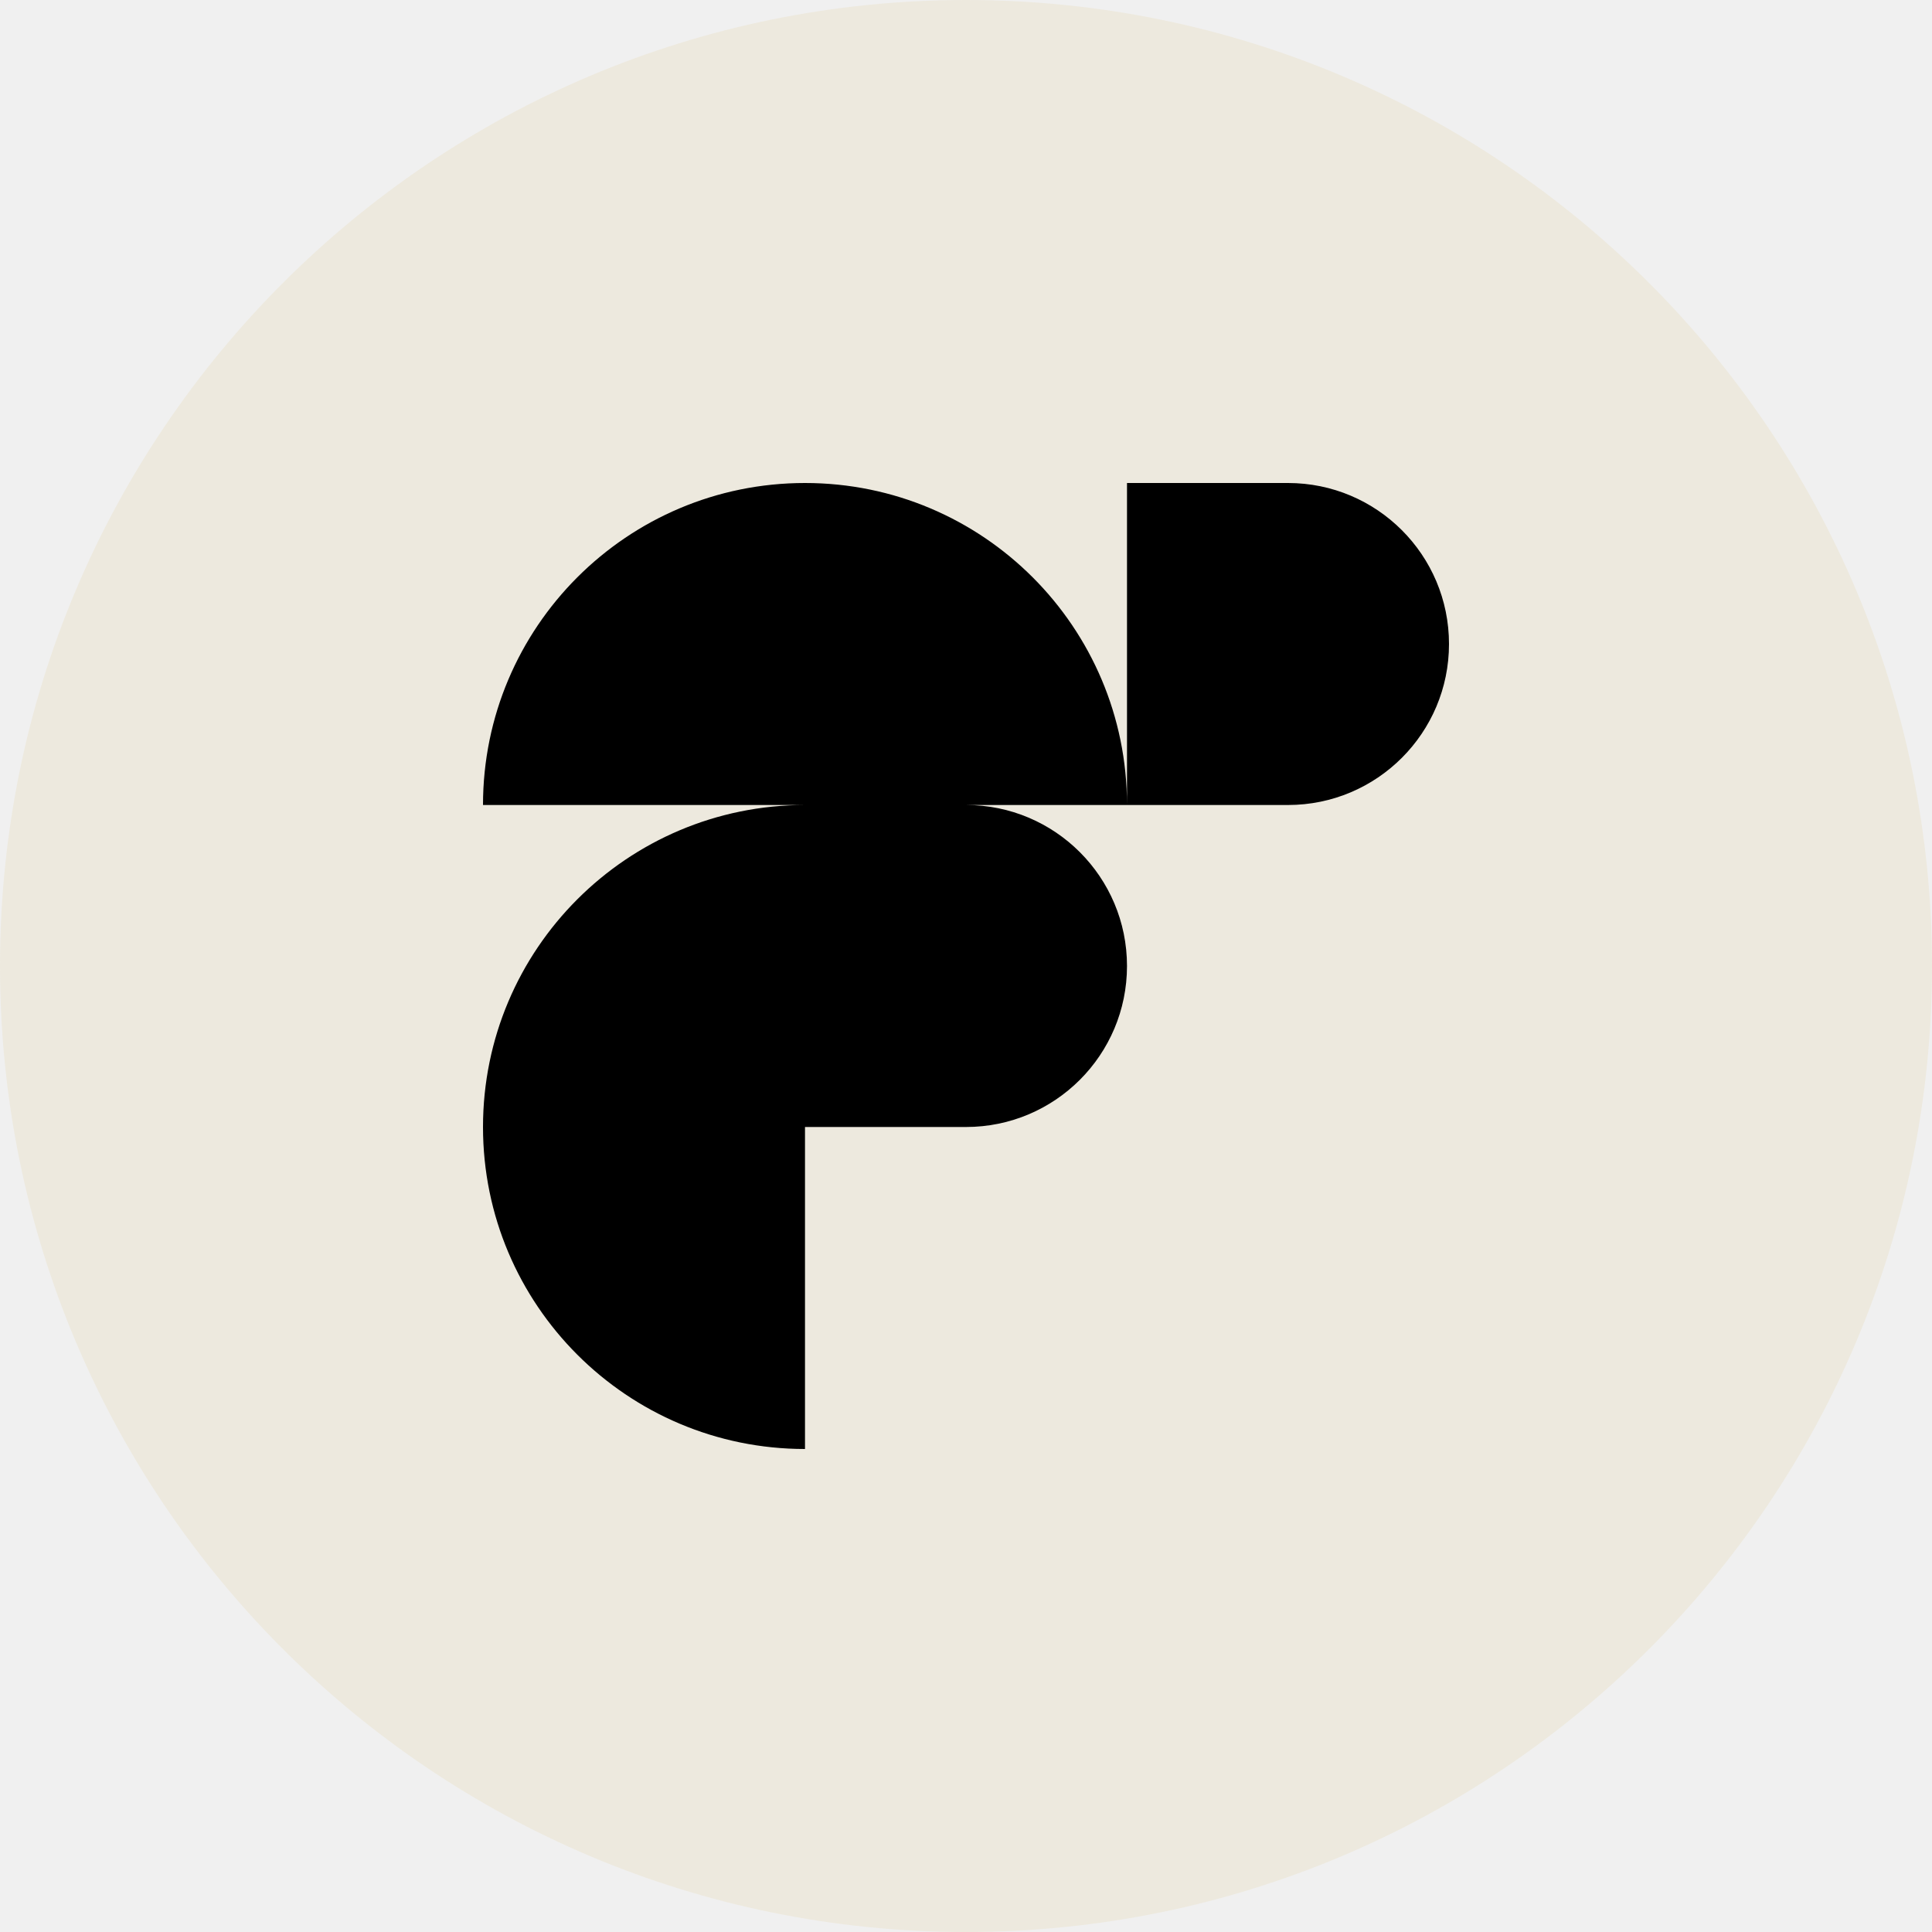
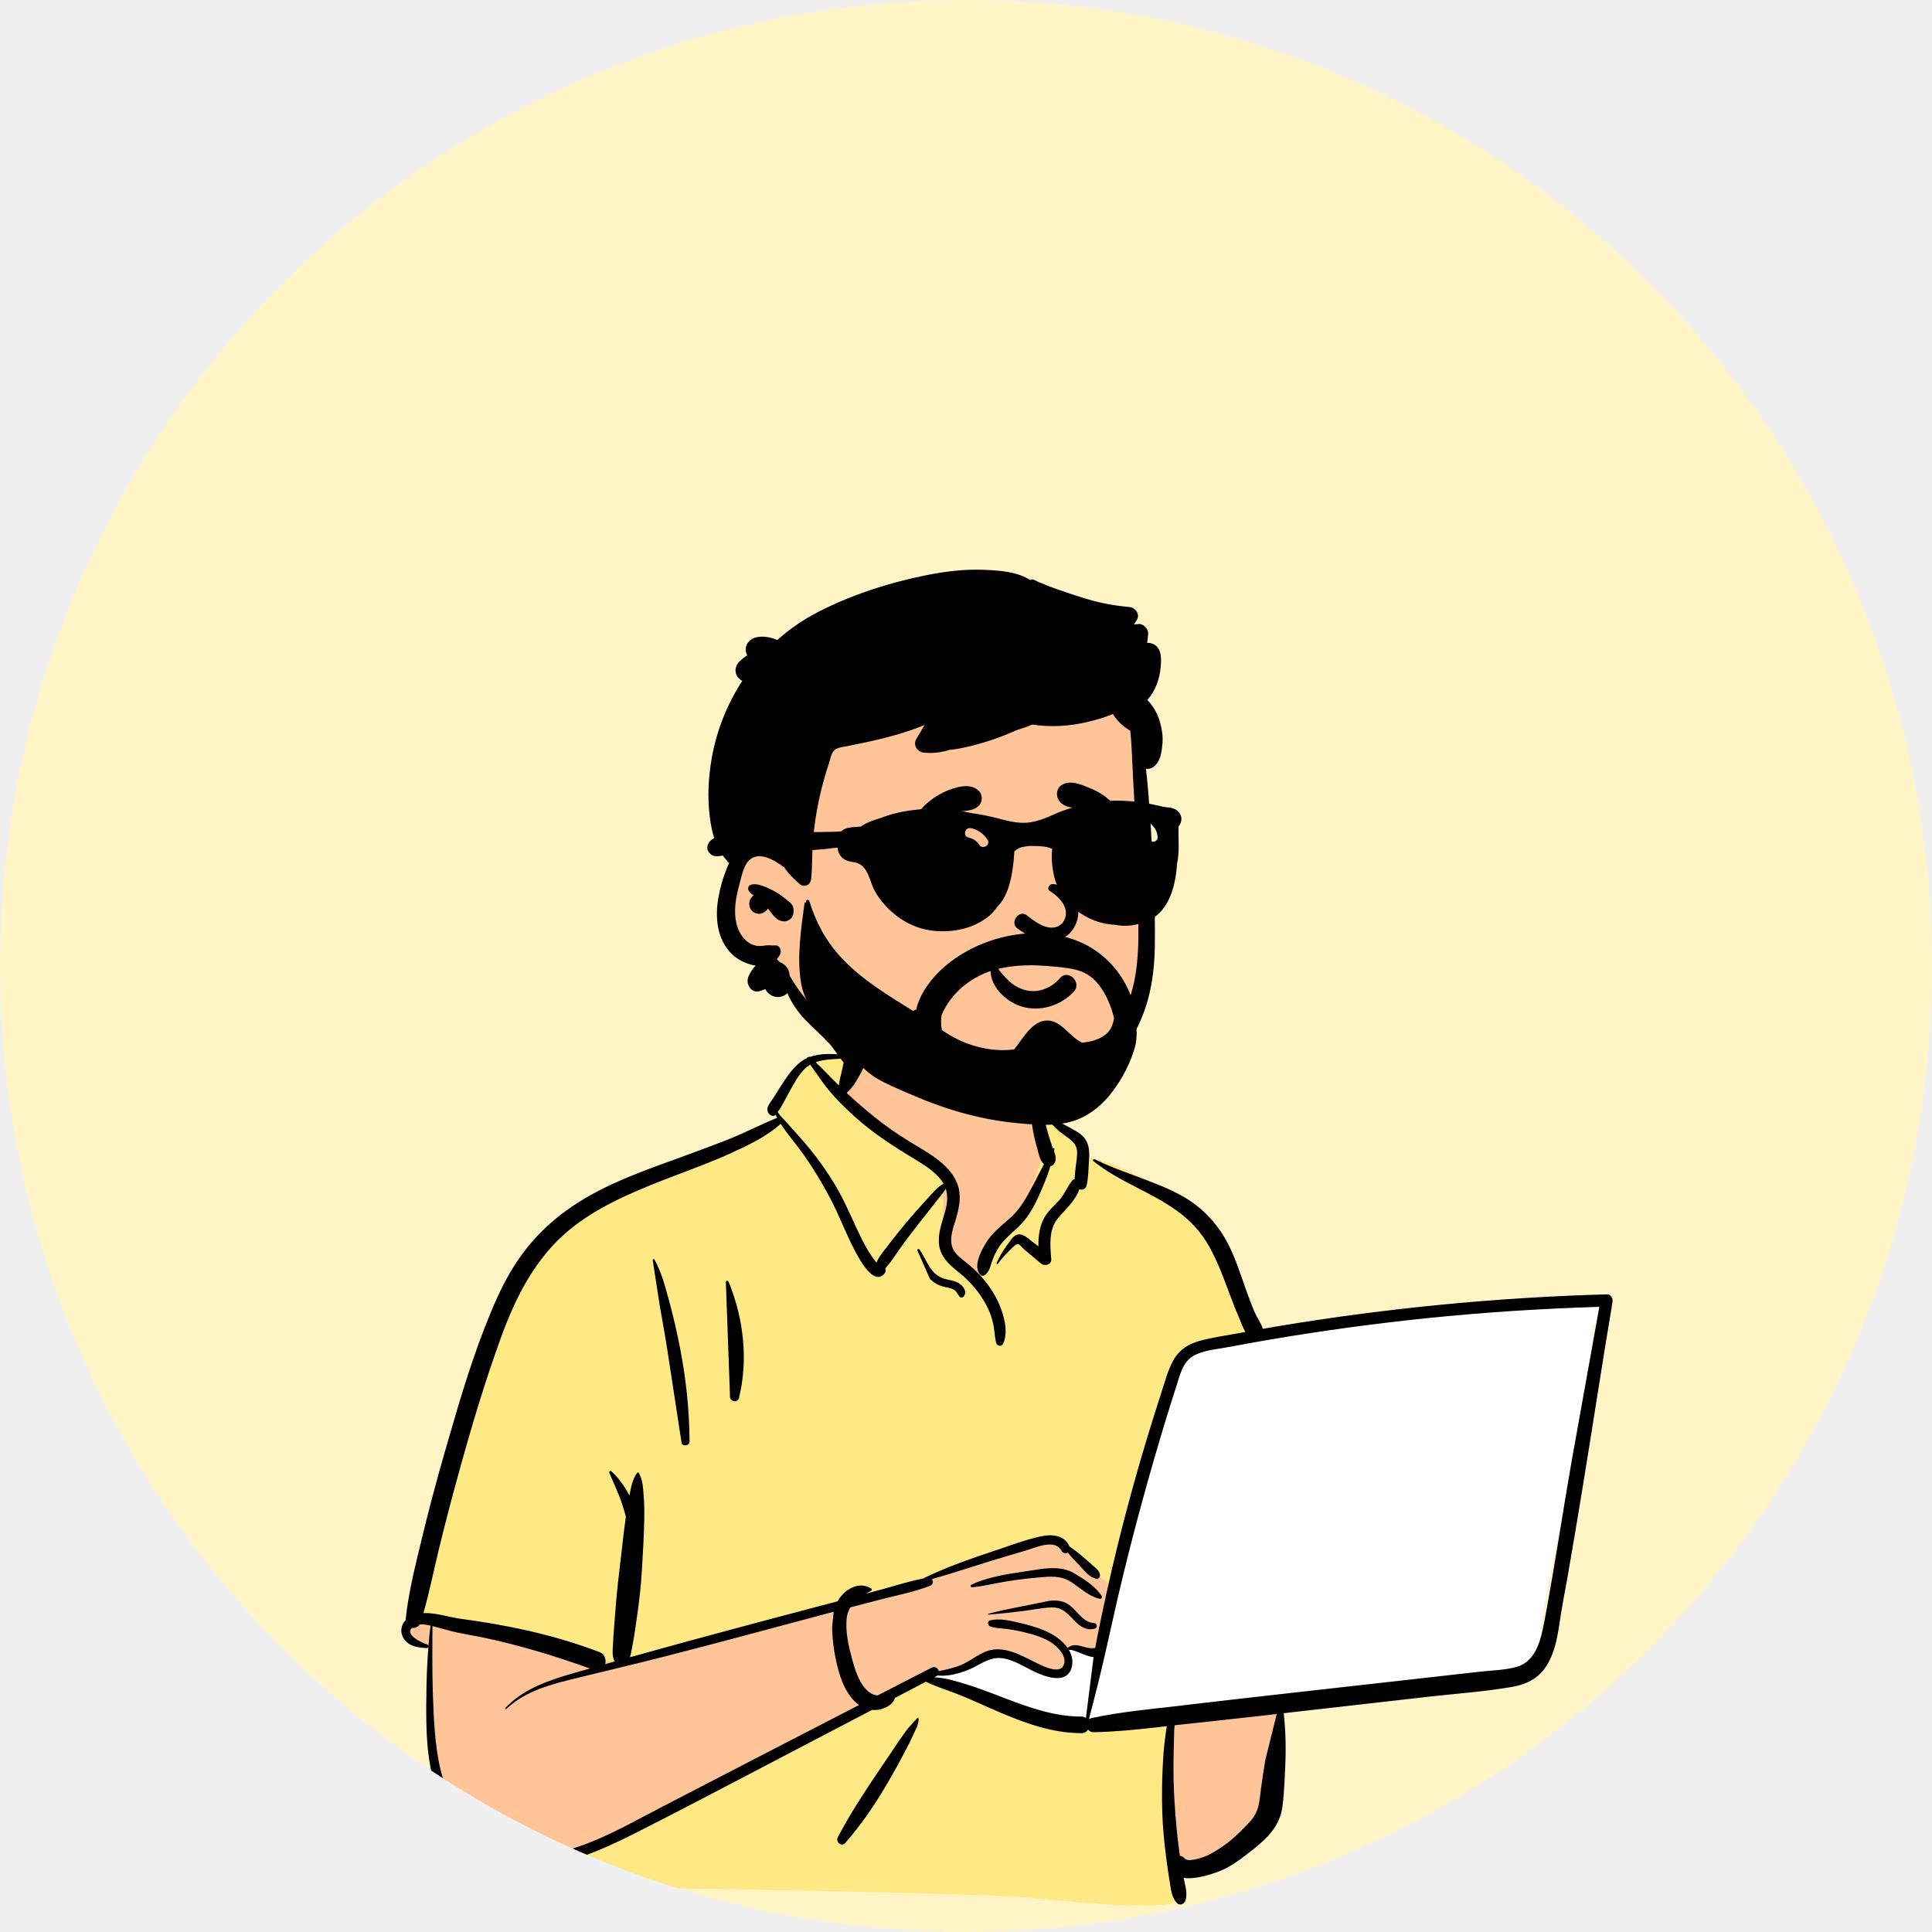
- <svg xmlns="http://www.w3.org/2000/svg" width="240" height="240" viewBox="0 0 240 240" fill="none">
-   <rect width="240" height="240" rx="120" fill="#EDE9DE" />
-   <path d="M180 80C180 68.954 171.046 60 160 60H140V100C140 77.909 122.091 60 100 60C77.909 60 60 77.909 60 100H100C77.909 100 60 117.909 60 140C60 162.091 77.909 180 100 180V140H120C131.046 140 140 131.046 140 120C140 108.954 131.046 100 120 100H140H160C171.046 100 180 91.046 180 80Z" fill="black" />
+ <svg xmlns="http://www.w3.org/2000/svg" width="24" height="24" viewBox="0 0 24 24" fill="none">
+   <g clip-path="url(#clip0_3189_23)">
+     <mask id="mask0_3189_23" style="mask-type:luminance" maskUnits="userSpaceOnUse" x="0" y="0" width="24" height="24">
+       <path d="M24 12C24 5.373 18.627 0 12 0C5.373 0 0 5.373 0 12C0 18.627 5.373 24 12 24C18.627 24 24 18.627 24 12Z" fill="white" />
+     </mask>
+     <g mask="url(#mask0_3189_23)">
+       <path d="M24 12C24 5.373 18.627 0 12 0C5.373 0 0 5.373 0 12C0 18.627 5.373 24 12 24C18.627 24 24 18.627 24 12Z" fill="#FFF4C6" />
+       <path fill-rule="evenodd" clip-rule="evenodd" d="M19.665 16.144C19.45 16.165 19.236 16.186 19.021 16.207C17.994 16.285 16.967 16.449 15.947 16.548C15.922 16.506 15.872 16.513 15.842 16.542C15.74 16.533 15.626 16.455 15.534 16.536C15.531 16.536 15.528 16.535 15.525 16.535C15.361 16.22 15.247 15.884 15.137 15.548C15.067 15.341 14.973 15.141 14.798 15.002C14.5 14.795 13.817 14.375 13.466 14.393C13.461 14.33 13.431 14.265 13.383 14.224C13.489 14.043 13.066 13.926 13.037 13.947C13.056 13.344 12.773 12.821 12.148 12.701C11.588 12.585 10.792 12.565 10.491 13.15C10.458 13.146 10.12 13.145 10.087 13.148C10.036 13.084 9.478 13.694 9.707 13.907C7.659 14.813 6.495 14.705 5.929 17.251C5.852 17.49 5.846 17.752 5.766 17.986C5.478 18.658 5.244 19.374 5.186 20.105C5.046 20.141 5.03 20.388 5.192 20.424C5.254 20.438 5.306 20.456 5.352 20.492C5.316 21.091 5.461 22.46 5.552 22.456C5.739 23.049 6.569 23.216 7.157 23.008C7.056 23.198 7.157 23.318 7.157 23.42C9.273 23.5 11.586 23.454 13.701 23.564C13.972 23.56 14.256 23.63 14.523 23.59C14.686 23.551 14.686 23.295 14.521 23.263L15.242 23.107C15.226 23.1 15.54 22.892 15.777 22.502C15.997 22.066 15.847 21.54 15.947 21.066C16.727 21.002 17.521 20.975 18.293 20.843C18.398 21.158 18.853 20.781 18.998 20.63C18.998 20.629 18.998 20.629 18.998 20.629C19.068 20.61 19.124 20.544 19.126 20.466C19.175 20.396 19.185 20.297 19.138 20.229C19.354 18.983 19.683 17.71 19.802 16.451C19.845 16.442 19.884 16.424 19.918 16.395L19.915 16.393C19.972 16.329 19.983 16.22 19.888 16.166C19.812 16.122 19.748 16.136 19.665 16.144Z" fill="#FFC497" />
+       <path fill-rule="evenodd" clip-rule="evenodd" d="M11.506 20.809L11.671 20.915L13.023 21.35L13.849 21.456L14.525 21.35V22.507L14.661 23.589C14.601 23.699 14.03 23.699 12.948 23.589C12.258 23.519 9.738 23.485 9.164 23.47L9.132 23.469C8.458 23.449 7.792 23.449 7.134 23.469V23.063L9.012 22.132L10.694 21.185L11.506 20.809ZM10.548 13.056L10.672 13.148L10.401 13.594L11.721 14.662V15.516L12.14 15.911L12.379 15.516L12.715 15.068L12.955 14.342L12.873 13.863L13.037 13.848C13.038 13.88 13.038 13.914 13.037 13.947C13.066 13.926 13.489 14.043 13.383 14.224C13.431 14.265 13.461 14.33 13.466 14.393C13.817 14.375 14.5 14.795 14.798 15.002C14.973 15.141 15.067 15.341 15.137 15.548L15.154 15.598L15.171 15.65L15.188 15.702C15.283 15.986 15.386 16.268 15.525 16.535C15.528 16.535 15.531 16.536 15.534 16.536C15.626 16.455 15.74 16.533 15.842 16.542C15.871 16.514 15.919 16.507 15.945 16.545L15.947 16.548L14.68 16.797L13.843 19.731L13.115 19.14L12.724 19.198L11.692 19.57L10.491 19.882L7.751 20.638H7.402L5.371 20.148L5.188 20.087C5.248 19.362 5.48 18.652 5.765 17.986C5.846 17.752 5.852 17.49 5.929 17.251C6.495 14.705 7.659 14.813 9.707 13.907C9.478 13.694 10.036 13.084 10.087 13.148L10.09 13.148L10.097 13.148L10.106 13.147C10.186 13.145 10.461 13.147 10.491 13.15C10.508 13.117 10.527 13.085 10.548 13.056Z" fill="#FFE984" />
+       <path fill-rule="evenodd" clip-rule="evenodd" d="M19.867 16.233L19.829 16.443C19.82 16.446 19.811 16.449 19.802 16.451C19.79 16.576 19.776 16.702 19.761 16.828L19.526 18.132C19.486 18.363 19.448 18.594 19.41 18.826L19.359 19.074L19.328 19.229C19.261 19.563 19.195 19.897 19.138 20.229C19.146 20.241 19.153 20.255 19.158 20.269L19.154 20.287L19.151 20.3L19.147 20.312C19.102 20.486 19.023 20.655 18.837 20.707C18.697 20.745 18.543 20.749 18.398 20.764L18.382 20.766L15.848 21.051C15.542 21.085 15.236 21.121 14.93 21.157L14.665 21.188C14.295 21.231 13.923 21.264 13.559 21.342C13.546 21.345 13.535 21.35 13.526 21.357C13.599 21.079 13.669 20.802 13.733 20.521C13.805 20.206 13.873 19.89 13.949 19.575C14.103 18.941 14.276 18.311 14.466 17.687C14.506 17.556 14.546 17.426 14.588 17.295L14.617 17.204L14.639 17.131C14.674 17.02 14.717 16.907 14.819 16.846C14.938 16.774 15.101 16.762 15.236 16.738L15.328 16.72C15.464 16.695 15.601 16.67 15.739 16.646C16.396 16.533 17.057 16.443 17.721 16.375C18.411 16.304 19.104 16.258 19.798 16.235L19.867 16.233ZM13.578 20.583L13.585 20.584L13.49 21.34C13.475 21.33 13.456 21.323 13.432 21.323C13.122 21.324 12.824 21.225 12.536 21.116L12.492 21.099L12.37 21.052C12.246 21.005 12.121 20.958 11.994 20.92L11.942 20.904L11.916 20.896C11.82 20.868 11.719 20.843 11.618 20.836L11.605 20.836L11.634 20.82C11.638 20.818 11.642 20.816 11.645 20.813C11.7 20.817 11.756 20.816 11.814 20.805C11.923 20.786 12.03 20.747 12.127 20.695L12.171 20.671L12.189 20.661L12.201 20.655L12.212 20.649C12.296 20.608 12.377 20.581 12.482 20.604C12.603 20.629 12.708 20.694 12.816 20.748L12.836 20.758L12.849 20.764L12.862 20.771L12.875 20.777C13.022 20.843 13.255 20.914 13.311 20.715C13.334 20.634 13.316 20.559 13.277 20.494C13.35 20.487 13.48 20.573 13.578 20.583Z" fill="white" />
+       <path fill-rule="evenodd" clip-rule="evenodd" d="M10.53 13.014C10.594 12.854 10.809 12.916 10.785 13.085C10.771 13.185 10.716 13.292 10.666 13.38C10.626 13.452 10.58 13.523 10.517 13.576C10.629 13.68 10.744 13.78 10.862 13.875C10.991 13.979 11.127 14.074 11.268 14.162C11.39 14.239 11.519 14.307 11.635 14.395C11.743 14.476 11.841 14.574 11.891 14.702C11.944 14.839 11.921 14.98 11.882 15.116L11.878 15.131C11.838 15.267 11.768 15.429 11.864 15.557C11.913 15.621 11.985 15.667 12.046 15.719C12.101 15.765 12.152 15.815 12.199 15.869C12.301 15.986 12.385 16.118 12.437 16.265L12.442 16.278C12.487 16.409 12.52 16.568 12.459 16.696C12.442 16.732 12.385 16.72 12.376 16.685C12.354 16.604 12.355 16.519 12.336 16.437C12.317 16.352 12.285 16.271 12.243 16.195C12.161 16.047 12.051 15.92 11.921 15.813L11.882 15.782C11.781 15.699 11.688 15.61 11.667 15.473C11.645 15.325 11.704 15.185 11.742 15.045C11.769 14.948 11.777 14.855 11.749 14.767C11.714 14.824 11.666 14.878 11.628 14.927C11.553 15.023 11.478 15.118 11.402 15.214C11.325 15.312 11.249 15.412 11.177 15.514C11.145 15.56 11.113 15.606 11.081 15.652C11.057 15.687 11.024 15.722 10.998 15.757C11.004 15.776 11.004 15.797 10.992 15.813C10.854 15.999 10.658 15.61 10.607 15.512C10.503 15.312 10.425 15.099 10.32 14.899C10.212 14.692 10.089 14.49 9.951 14.3C9.868 14.186 9.774 14.078 9.698 13.96C9.519 14.123 9.283 14.232 9.066 14.331C8.828 14.439 8.581 14.528 8.337 14.622L8.264 14.65C7.844 14.814 7.413 14.995 7.063 15.286C6.652 15.629 6.409 16.107 6.228 16.602C6.02 17.171 5.847 17.756 5.687 18.34C5.604 18.64 5.526 18.94 5.453 19.241C5.388 19.507 5.335 19.775 5.26 20.038C5.412 20.032 5.585 20.091 5.714 20.108C6.305 20.186 6.887 20.309 7.445 20.522C7.513 20.548 7.533 20.617 7.518 20.673C7.558 20.662 7.598 20.65 7.637 20.639C7.594 20.573 7.615 20.453 7.618 20.379L7.618 20.374C7.622 20.276 7.633 20.177 7.639 20.079C7.653 19.892 7.67 19.706 7.693 19.52L7.698 19.473C7.724 19.27 7.743 19.066 7.772 18.864L7.775 18.841C7.761 18.789 7.746 18.738 7.729 18.687C7.685 18.552 7.623 18.424 7.568 18.293C7.562 18.277 7.584 18.268 7.594 18.277C7.687 18.36 7.76 18.466 7.819 18.576C7.82 18.571 7.821 18.566 7.822 18.561L7.829 18.527C7.845 18.447 7.865 18.362 7.915 18.296C7.92 18.289 7.931 18.288 7.935 18.296C7.983 18.377 7.988 18.478 7.995 18.569C8.004 18.673 8.005 18.777 8.003 18.881C8 19.083 7.986 19.286 7.975 19.488C7.964 19.686 7.942 19.882 7.914 20.079L7.908 20.115C7.894 20.209 7.883 20.304 7.865 20.396L7.86 20.422C7.85 20.468 7.844 20.533 7.825 20.587C8.323 20.448 8.821 20.312 9.321 20.179C9.682 20.082 10.043 19.988 10.405 19.892C10.424 19.858 10.447 19.826 10.477 19.797C10.575 19.702 10.704 19.66 10.823 19.733C10.832 19.739 10.833 19.754 10.823 19.76C10.8 19.772 10.777 19.785 10.755 19.798L10.972 19.739C11.134 19.695 11.298 19.641 11.464 19.61C11.77 19.459 12.098 19.35 12.42 19.242L12.458 19.229C12.623 19.173 12.794 19.11 12.964 19.079C13.089 19.056 13.235 19.084 13.285 19.211C13.349 19.253 13.409 19.302 13.466 19.351C13.508 19.386 13.548 19.423 13.588 19.459L13.596 19.465C13.629 19.494 13.655 19.514 13.664 19.559C13.668 19.583 13.653 19.615 13.624 19.612C13.534 19.602 13.461 19.499 13.401 19.437C13.354 19.389 13.307 19.34 13.264 19.287C13.239 19.301 13.205 19.298 13.189 19.268C13.107 19.112 12.881 19.22 12.757 19.257L12.578 19.31C12.489 19.337 12.399 19.363 12.31 19.39C12.066 19.465 11.822 19.548 11.575 19.616C11.597 19.641 11.594 19.684 11.552 19.7C11.358 19.776 11.146 19.816 10.945 19.868C10.818 19.901 10.691 19.934 10.564 19.967C10.543 20.002 10.527 20.042 10.52 20.088C10.496 20.259 10.543 20.456 10.588 20.621L10.595 20.645C10.633 20.778 10.688 20.94 10.802 21.024C10.83 21.045 10.865 21.059 10.901 21.062C11.125 20.947 11.349 20.831 11.573 20.716C11.615 20.695 11.653 20.724 11.662 20.758C11.741 20.745 11.82 20.725 11.892 20.701C12.013 20.66 12.107 20.581 12.22 20.527C12.439 20.423 12.662 20.551 12.858 20.649L12.903 20.671C12.991 20.714 13.174 20.796 13.216 20.679C13.257 20.566 13.128 20.446 13.045 20.395C12.945 20.334 12.83 20.302 12.718 20.275C12.654 20.259 12.589 20.247 12.524 20.238C12.45 20.227 12.373 20.229 12.302 20.205C12.267 20.193 12.261 20.137 12.302 20.128C12.412 20.102 12.543 20.13 12.657 20.158L12.717 20.172C12.832 20.201 12.948 20.236 13.053 20.293C13.13 20.334 13.21 20.396 13.263 20.472C13.309 20.43 13.366 20.431 13.425 20.447L13.457 20.456C13.51 20.471 13.553 20.481 13.605 20.471C13.612 20.433 13.619 20.395 13.626 20.358C13.7 19.988 13.781 19.619 13.87 19.253C14.024 18.621 14.202 17.996 14.402 17.377L14.422 17.315C14.469 17.174 14.506 17.02 14.58 16.89C14.651 16.767 14.764 16.696 14.898 16.658C15.051 16.616 15.211 16.593 15.366 16.565C15.401 16.558 15.435 16.552 15.47 16.546C15.441 16.493 15.419 16.433 15.399 16.387L15.396 16.379C15.354 16.282 15.315 16.184 15.279 16.085L15.251 16.011C15.185 15.832 15.116 15.656 15.023 15.488C14.925 15.312 14.795 15.168 14.632 15.049C14.301 14.806 13.902 14.682 13.581 14.422C13.568 14.412 13.585 14.393 13.598 14.4C13.815 14.509 14.049 14.583 14.274 14.672L14.319 14.689C14.497 14.76 14.678 14.837 14.832 14.951C15.005 15.079 15.14 15.238 15.242 15.426C15.342 15.612 15.406 15.819 15.477 16.018L15.496 16.071C15.525 16.15 15.554 16.229 15.588 16.306C15.615 16.367 15.665 16.437 15.688 16.507C15.75 16.497 15.812 16.486 15.874 16.475C17.225 16.25 18.59 16.117 19.958 16.079C20.012 16.077 20.039 16.128 20.031 16.175C19.9 16.951 19.783 17.731 19.655 18.508C19.599 18.847 19.543 19.186 19.484 19.524C19.455 19.696 19.42 19.867 19.392 20.039C19.37 20.178 19.354 20.318 19.315 20.453C19.28 20.575 19.227 20.692 19.139 20.785C19.044 20.885 18.912 20.933 18.779 20.956C18.442 21.014 18.097 21.038 17.757 21.076L15.947 21.282C15.974 21.523 15.976 21.759 15.963 22.002L15.957 22.135C15.951 22.242 15.944 22.349 15.929 22.455C15.91 22.587 15.849 22.699 15.76 22.798C15.678 22.889 15.578 22.967 15.481 23.041C15.38 23.119 15.277 23.193 15.158 23.241L15.143 23.247C15.039 23.287 14.844 23.35 14.703 23.327C14.721 23.42 14.757 23.52 14.725 23.612C14.71 23.654 14.655 23.676 14.62 23.64C14.553 23.567 14.547 23.473 14.531 23.379C14.515 23.281 14.5 23.183 14.488 23.084C14.463 22.894 14.444 22.703 14.438 22.511C14.432 22.314 14.434 22.117 14.445 21.92C14.45 21.819 14.457 21.718 14.47 21.618C14.475 21.575 14.481 21.532 14.487 21.49C14.489 21.474 14.492 21.459 14.495 21.443L14.332 21.462C14.083 21.489 13.834 21.514 13.583 21.518C13.554 21.519 13.531 21.505 13.516 21.485C13.5 21.512 13.472 21.53 13.432 21.53C13.082 21.529 12.756 21.414 12.438 21.279C12.277 21.211 12.119 21.137 11.958 21.07C11.808 21.007 11.648 20.962 11.501 20.891L11.116 21.093C11.113 21.103 11.11 21.112 11.106 21.12C11.081 21.171 11.031 21.199 10.981 21.22C10.932 21.24 10.882 21.246 10.834 21.241C10.542 21.394 10.25 21.547 9.957 21.699L9.665 21.852C9.083 22.155 8.503 22.463 7.917 22.759L7.874 22.781C7.672 22.882 7.454 22.985 7.23 23.062C7.226 23.119 7.228 23.174 7.233 23.234L7.234 23.247C7.241 23.319 7.255 23.408 7.198 23.458C7.168 23.485 7.115 23.485 7.095 23.445C7.059 23.373 7.091 23.26 7.103 23.181C7.107 23.154 7.112 23.125 7.12 23.097C6.862 23.174 6.597 23.211 6.335 23.168C6.08 23.126 5.882 22.965 5.723 22.769C5.555 22.561 5.435 22.32 5.371 22.06C5.298 21.765 5.294 21.461 5.295 21.159C5.297 20.837 5.309 20.514 5.348 20.194C5.305 20.184 5.258 20.176 5.214 20.179C5.193 20.213 5.151 20.227 5.114 20.223C5.032 20.313 5.239 20.405 5.306 20.428C5.329 20.436 5.326 20.474 5.3 20.473L5.283 20.472C5.181 20.466 5.075 20.449 5.015 20.354C4.966 20.277 4.981 20.187 5.038 20.125C5.076 19.766 5.167 19.416 5.252 19.065C5.335 18.721 5.427 18.38 5.525 18.039L5.569 17.887C5.722 17.354 5.883 16.817 6.096 16.305C6.202 16.049 6.324 15.798 6.49 15.575C6.644 15.367 6.826 15.189 7.036 15.037C7.426 14.754 7.885 14.583 8.335 14.42L8.355 14.413C8.588 14.328 8.821 14.243 9.052 14.152C9.256 14.071 9.451 13.968 9.654 13.886C9.648 13.874 9.641 13.862 9.635 13.85L9.631 13.853C9.631 13.853 9.63 13.854 9.629 13.854C9.609 13.868 9.579 13.861 9.562 13.846C9.515 13.801 9.531 13.751 9.562 13.705L9.566 13.699C9.605 13.644 9.64 13.587 9.676 13.53L9.698 13.495C9.758 13.401 9.821 13.306 9.901 13.229C9.939 13.193 9.979 13.166 10.022 13.146C10.018 13.138 10.051 13.122 10.06 13.13C10.196 13.08 10.353 13.091 10.502 13.104M15.86 21.292L15.67 21.314C15.461 21.337 15.253 21.36 15.044 21.383L14.591 21.432C14.59 21.458 14.586 21.484 14.586 21.503C14.583 21.604 14.581 21.704 14.579 21.805C14.574 22.007 14.579 22.209 14.592 22.41C14.605 22.605 14.622 22.8 14.649 22.994L14.654 23.033L14.657 23.053C14.678 23.055 14.7 23.066 14.717 23.087C14.755 23.132 14.894 23.088 14.949 23.069C15.038 23.037 15.122 22.983 15.199 22.929C15.275 22.877 15.343 22.816 15.409 22.751L15.462 22.698C15.515 22.645 15.569 22.589 15.601 22.522C15.646 22.432 15.651 22.321 15.664 22.223C15.68 22.102 15.699 21.981 15.719 21.86M10.356 20.022L10.336 20.027C9.622 20.217 8.908 20.412 8.192 20.594C7.837 20.684 7.481 20.767 7.126 20.855L7.068 20.869C6.788 20.94 6.505 21.025 6.29 21.229C6.282 21.236 6.271 21.225 6.278 21.217C6.509 20.971 6.838 20.866 7.154 20.776C7.212 20.759 7.271 20.743 7.329 20.727C6.9 20.573 6.464 20.44 6.017 20.345C5.903 20.321 5.786 20.303 5.672 20.278C5.592 20.261 5.513 20.236 5.434 20.216L5.372 20.2L5.371 20.397C5.37 20.676 5.37 20.955 5.385 21.234L5.387 21.285C5.404 21.596 5.43 21.913 5.54 22.205C5.63 22.443 5.772 22.667 5.959 22.84C6.053 22.928 6.155 22.996 6.28 23.03C6.397 23.061 6.519 23.065 6.638 23.056C7.213 23.016 7.724 22.704 8.223 22.446C9.039 22.023 9.855 21.601 10.672 21.18C10.65 21.165 10.629 21.148 10.61 21.128C10.501 21.015 10.443 20.86 10.405 20.71C10.364 20.55 10.34 20.379 10.337 20.215M11.395 21.343C11.402 21.339 11.411 21.344 11.411 21.352C11.414 21.415 11.379 21.476 11.353 21.532L11.351 21.538C11.319 21.608 11.285 21.677 11.249 21.744C11.179 21.88 11.105 22.013 11.028 22.145C10.874 22.41 10.702 22.664 10.499 22.895C10.453 22.947 10.378 22.88 10.407 22.824C10.549 22.553 10.714 22.298 10.885 22.044C10.97 21.918 11.055 21.791 11.141 21.665C11.177 21.612 11.213 21.559 11.251 21.508L11.273 21.477M19.868 16.234C19.151 16.255 18.435 16.302 17.721 16.375C17.058 16.444 16.397 16.534 15.739 16.647C15.602 16.671 15.465 16.695 15.328 16.721L15.246 16.736C15.109 16.762 14.941 16.773 14.819 16.846C14.691 16.924 14.656 17.085 14.613 17.218C14.563 17.374 14.514 17.531 14.466 17.688C14.277 18.312 14.104 18.942 13.95 19.576C13.873 19.89 13.805 20.206 13.733 20.522C13.67 20.803 13.599 21.08 13.526 21.358C13.535 21.351 13.546 21.346 13.559 21.343C13.924 21.265 14.296 21.231 14.665 21.189L14.701 21.184C15.084 21.139 15.466 21.095 15.849 21.052L18.383 20.767C18.532 20.75 18.692 20.748 18.838 20.708C19.085 20.639 19.143 20.363 19.184 20.143L19.186 20.136C19.311 19.471 19.41 18.8 19.527 18.133M13.585 20.585C13.487 20.578 13.352 20.488 13.277 20.494C13.316 20.56 13.334 20.635 13.312 20.715C13.249 20.938 12.965 20.823 12.828 20.755C12.715 20.699 12.607 20.631 12.483 20.604C12.342 20.575 12.247 20.631 12.128 20.695C12.03 20.748 11.924 20.786 11.814 20.806C11.756 20.817 11.701 20.818 11.646 20.814C11.642 20.816 11.639 20.819 11.634 20.821L11.605 20.836C11.737 20.842 11.871 20.883 11.994 20.92C12.121 20.959 12.246 21.006 12.371 21.053L12.493 21.1C12.794 21.215 13.106 21.325 13.432 21.324C13.456 21.324 13.475 21.331 13.49 21.341M13.035 19.886C13.132 19.874 13.222 19.887 13.299 19.95C13.393 20.027 13.456 20.153 13.59 20.162C13.63 20.164 13.639 20.219 13.6 20.231C13.499 20.26 13.418 20.206 13.35 20.136L13.304 20.088C13.237 20.018 13.174 19.964 13.06 19.968C12.937 19.973 12.815 20.001 12.693 20.015C12.555 20.032 12.417 20.046 12.278 20.058C12.272 20.058 12.271 20.048 12.277 20.047L12.432 20.008M12.941 19.489L12.957 19.487C13.098 19.474 13.227 19.473 13.353 19.549L13.377 19.564C13.491 19.633 13.614 19.714 13.686 19.826C13.697 19.844 13.678 19.866 13.659 19.861C13.522 19.828 13.422 19.728 13.307 19.653C13.178 19.569 13.045 19.583 12.898 19.596C12.756 19.609 12.614 19.626 12.473 19.65C12.34 19.672 12.208 19.707 12.074 19.718L12.074 19.718C12.059 19.718 12.05 19.695 12.066 19.687C12.201 19.619 12.358 19.587 12.506 19.556M8.108 15.651C8.108 15.64 8.124 15.636 8.129 15.645C8.221 15.807 8.269 16.005 8.318 16.183C8.369 16.369 8.411 16.558 8.448 16.747C8.523 17.132 8.563 17.514 8.566 17.905C8.566 17.961 8.475 17.976 8.466 17.919C8.407 17.538 8.35 17.157 8.291 16.776C8.261 16.584 8.226 16.393 8.193 16.203M9.017 15.932C9.011 15.91 9.043 15.903 9.051 15.923C9.236 16.375 9.298 16.888 9.18 17.365C9.162 17.438 9.055 17.407 9.068 17.335M11.394 15.53C11.393 15.514 11.415 15.511 11.423 15.523C11.511 15.646 11.547 15.81 11.7 15.874C11.776 15.906 11.863 15.9 11.93 15.954C11.975 15.99 12.01 16.046 11.976 16.101C11.965 16.118 11.934 16.127 11.92 16.108C11.898 16.08 11.886 16.047 11.857 16.026C11.816 15.997 11.759 15.995 11.712 15.981C11.65 15.963 11.596 15.932 11.552 15.886M12.853 13.478C12.862 13.474 12.871 13.477 12.877 13.484C12.885 13.495 12.884 13.506 12.874 13.514C12.887 13.541 12.903 13.61 12.905 13.62C12.914 13.661 12.924 13.701 12.934 13.742C12.955 13.823 12.973 13.905 12.994 13.986C13.016 14.073 13.042 14.158 13.071 14.242C13.073 14.248 13.075 14.253 13.077 14.259L13.08 14.268L13.081 14.266C13.087 14.257 13.099 14.263 13.098 14.273C13.096 14.282 13.095 14.291 13.093 14.3L13.096 14.308C13.115 14.359 13.128 14.413 13.093 14.458C13.08 14.475 13.066 14.485 13.048 14.488C13.019 14.583 12.983 14.675 12.945 14.764L12.934 14.79C12.877 14.921 12.816 15.049 12.726 15.159C12.628 15.28 12.492 15.363 12.407 15.495C12.367 15.557 12.339 15.621 12.316 15.691L12.308 15.717C12.292 15.767 12.274 15.814 12.227 15.843C12.213 15.852 12.191 15.849 12.179 15.837C12.084 15.737 12.183 15.55 12.24 15.453C12.319 15.318 12.434 15.232 12.549 15.13C12.673 15.021 12.752 14.874 12.829 14.73C12.875 14.641 12.921 14.551 12.968 14.462C12.918 14.418 12.902 14.331 12.886 14.27L12.884 14.265C12.856 14.168 12.834 14.068 12.82 13.968C12.807 13.871 12.801 13.777 12.805 13.68L12.806 13.655M13.038 13.937C13.027 13.921 13.045 13.904 13.06 13.908C13.152 13.926 13.241 13.982 13.324 14.027L13.332 14.031C13.398 14.067 13.464 14.11 13.498 14.179C13.536 14.254 13.533 14.34 13.528 14.421L13.527 14.429C13.521 14.526 13.52 14.627 13.499 14.723C13.489 14.772 13.444 14.786 13.407 14.774C13.361 14.916 13.235 15.021 13.142 15.134C13.024 15.277 13.046 15.471 13.059 15.643C13.064 15.713 12.977 15.733 12.932 15.696L12.829 15.61C12.812 15.596 12.795 15.581 12.778 15.567C12.763 15.555 12.748 15.542 12.734 15.53L12.713 15.511C12.703 15.502 12.661 15.455 12.649 15.453C12.619 15.448 12.548 15.527 12.524 15.552L12.521 15.555C12.475 15.599 12.434 15.648 12.396 15.698C12.388 15.708 12.375 15.7 12.38 15.689C12.414 15.616 12.454 15.545 12.502 15.479L12.511 15.466C12.543 15.424 12.585 15.348 12.641 15.336C12.709 15.32 12.777 15.389 12.826 15.427L12.83 15.429C12.853 15.447 12.877 15.465 12.9 15.483C12.897 15.354 12.914 15.225 12.98 15.114C13.027 15.036 13.097 14.978 13.157 14.911C13.223 14.836 13.258 14.744 13.319 14.666C13.326 14.656 13.337 14.651 13.349 14.649C13.351 14.587 13.36 14.524 13.367 14.462L13.37 14.443C13.377 14.376 13.394 14.294 13.361 14.231C13.33 14.171 13.258 14.129 13.206 14.089L13.162 14.056M10.065 13.226C10.037 13.242 10.011 13.261 9.988 13.286C9.914 13.364 9.861 13.461 9.81 13.555C9.783 13.605 9.756 13.656 9.728 13.707C9.716 13.728 9.704 13.75 9.691 13.772C9.685 13.781 9.668 13.801 9.66 13.813C9.669 13.827 9.679 13.84 9.689 13.853C9.693 13.858 9.957 14.146 10.049 14.258C10.19 14.431 10.316 14.613 10.424 14.808C10.529 14.999 10.61 15.201 10.707 15.396C10.756 15.493 10.811 15.59 10.88 15.674C10.883 15.678 10.886 15.681 10.889 15.684C10.915 15.612 10.983 15.535 11.017 15.491L11.02 15.487C11.096 15.385 11.176 15.286 11.258 15.188C11.332 15.099 11.409 15.012 11.488 14.926L11.517 14.894C11.572 14.835 11.641 14.747 11.721 14.704C11.713 14.689 11.703 14.674 11.691 14.659C11.617 14.561 11.51 14.49 11.406 14.426L11.338 14.384C11.082 14.229 10.83 14.065 10.608 13.863C10.491 13.756 10.375 13.643 10.276 13.518L10.241 13.474M10.491 13.148C10.372 13.158 10.242 13.156 10.132 13.195C10.23 13.288 10.323 13.389 10.42 13.483C10.428 13.419 10.446 13.356 10.46 13.293" fill="black" />
+       <path fill-rule="evenodd" clip-rule="evenodd" d="M14.16 10.668C14.128 10.383 14.169 9.789 14.172 9.753C14.19 9.525 14.083 8.624 13.882 8.707C13.543 8.439 13.093 8.38 12.671 8.351C11.796 8.293 10.866 8.428 10.19 9.018C9.856 9.324 9.53 9.77 9.557 10.234C9.253 10.674 8.825 11.278 9.203 11.792C9.332 11.956 9.536 12.018 9.698 12.142C10.023 12.405 10.226 12.781 10.555 13.043C11.423 13.825 12.899 13.989 13.753 13.098C14.413 12.454 14.306 11.489 14.19 10.668C14.112 10.115 14.223 11.222 14.16 10.668Z" fill="#FFC497" />
+       <path fill-rule="evenodd" clip-rule="evenodd" d="M11.503 7.146C11.737 7.099 11.977 7.069 12.216 7.078L12.234 7.079C12.414 7.086 12.642 7.102 12.799 7.207C12.808 7.198 12.822 7.193 12.835 7.199C13.022 7.289 13.227 7.353 13.423 7.417C13.618 7.481 13.821 7.523 14.026 7.54C14.103 7.546 14.169 7.63 14.12 7.705C14.108 7.722 14.097 7.74 14.086 7.758C14.105 7.756 14.124 7.754 14.143 7.752C14.204 7.746 14.266 7.812 14.263 7.873C14.26 7.911 14.256 7.949 14.25 7.986C14.274 7.985 14.297 7.989 14.32 7.998C14.435 8.047 14.427 8.184 14.418 8.288C14.406 8.433 14.352 8.586 14.252 8.694C14.327 8.772 14.38 8.865 14.411 8.976C14.434 9.056 14.447 9.142 14.441 9.226L14.439 9.252C14.431 9.343 14.415 9.444 14.35 9.509C14.316 9.543 14.275 9.555 14.236 9.551C14.26 9.761 14.275 9.973 14.289 10.183L14.296 10.284C14.328 10.77 14.352 11.26 14.346 11.747C14.34 12.203 14.25 12.645 13.972 13.014C13.718 13.351 13.353 13.599 12.941 13.694C12.719 13.745 12.492 13.748 12.267 13.716C12.158 13.7 12.048 13.676 11.945 13.638C11.83 13.595 11.748 13.533 11.671 13.44C11.635 13.395 11.652 13.301 11.725 13.31C11.835 13.323 11.935 13.339 12.04 13.372L12.055 13.376C12.16 13.41 12.268 13.435 12.378 13.446C12.602 13.468 12.83 13.446 13.045 13.377C13.395 13.266 13.697 13.018 13.89 12.707C14.119 12.338 14.145 11.919 14.142 11.495C14.139 11.029 14.123 10.563 14.099 10.098L14.095 10.021C14.081 9.782 14.069 9.542 14.058 9.303C14.054 9.227 14.049 9.152 14.04 9.077C13.953 9.026 13.876 8.956 13.825 8.87C13.724 8.912 13.617 8.942 13.519 8.966C13.291 9.022 13.055 9.036 12.823 9.001C12.761 9.027 12.697 9.049 12.633 9.069C12.615 9.077 12.598 9.084 12.58 9.092C12.424 9.159 12.266 9.215 12.101 9.257L12.061 9.267C11.974 9.288 11.88 9.309 11.788 9.316C11.773 9.322 11.757 9.327 11.739 9.331C11.655 9.352 11.568 9.358 11.482 9.351C11.398 9.344 11.337 9.259 11.383 9.179C11.417 9.121 11.451 9.063 11.486 9.006C11.366 9.056 11.243 9.097 11.118 9.132C10.993 9.168 10.865 9.198 10.738 9.225C10.669 9.24 10.601 9.253 10.533 9.267C10.484 9.278 10.409 9.283 10.37 9.315C10.326 9.35 10.313 9.433 10.297 9.484C10.275 9.55 10.254 9.616 10.236 9.683C10.198 9.817 10.168 9.952 10.144 10.089C10.12 10.226 10.104 10.365 10.095 10.504C10.087 10.643 10.091 10.783 10.076 10.921C10.069 10.994 9.99 11.032 9.932 10.98C9.925 10.975 9.918 10.968 9.912 10.962L9.901 10.953C9.852 10.908 9.804 10.86 9.764 10.806C9.757 10.796 9.75 10.786 9.743 10.776C9.742 10.776 9.742 10.775 9.74 10.774L9.729 10.766C9.608 10.676 9.406 10.558 9.287 10.708C9.25 10.756 9.23 10.817 9.214 10.876L9.186 10.981C9.168 11.05 9.151 11.119 9.141 11.189C9.118 11.347 9.13 11.528 9.238 11.654C9.281 11.705 9.341 11.741 9.407 11.75C9.444 11.755 9.481 11.749 9.517 11.744C9.555 11.74 9.591 11.747 9.628 11.744C9.687 11.738 9.713 11.809 9.691 11.854C9.679 11.878 9.665 11.899 9.649 11.916C9.662 11.927 9.674 11.939 9.686 11.952C9.721 11.963 9.753 11.987 9.776 12.019C9.795 12.045 9.805 12.073 9.807 12.103C9.809 12.11 9.811 12.118 9.812 12.125L9.844 12.178C9.852 12.189 9.859 12.201 9.866 12.212C9.947 12.341 10.038 12.45 10.151 12.553C10.26 12.652 10.378 12.741 10.48 12.848L10.492 12.86C10.587 12.961 10.688 13.082 10.65 13.229C10.641 13.266 10.588 13.293 10.554 13.268C10.444 13.186 10.389 13.057 10.296 12.957C10.2 12.855 10.094 12.764 9.997 12.662C9.906 12.566 9.834 12.457 9.78 12.337C9.759 12.361 9.727 12.378 9.684 12.384C9.609 12.395 9.539 12.351 9.506 12.286C9.485 12.296 9.464 12.304 9.442 12.311C9.328 12.346 9.257 12.219 9.3 12.125C9.323 12.075 9.351 12.031 9.387 11.995C9.276 11.979 9.163 11.922 9.09 11.85C8.907 11.67 8.881 11.399 8.923 11.157C8.945 11.03 8.982 10.9 9.031 10.78C9.04 10.759 9.049 10.738 9.059 10.717C9.054 10.717 9.048 10.715 9.044 10.71C9.011 10.665 8.971 10.628 8.946 10.577C8.924 10.53 8.898 10.483 8.881 10.435C8.844 10.335 8.826 10.223 8.814 10.118C8.789 9.903 8.799 9.69 8.832 9.476C8.887 9.112 9.022 8.764 9.221 8.458C9.211 8.453 9.2 8.446 9.191 8.437L9.186 8.433L9.178 8.426C9.121 8.375 9.126 8.278 9.178 8.226L9.194 8.21C9.215 8.189 9.233 8.173 9.267 8.15C9.271 8.147 9.277 8.144 9.282 8.141C9.264 8.108 9.258 8.07 9.27 8.028C9.313 7.882 9.522 7.888 9.655 7.951C9.802 7.82 9.965 7.706 10.142 7.613C10.562 7.393 11.038 7.24 11.503 7.146ZM9.328 10.991C9.407 10.965 9.511 11.019 9.582 11.052C9.671 11.093 9.747 11.154 9.821 11.218C9.858 11.25 9.864 11.303 9.855 11.348C9.854 11.352 9.853 11.357 9.852 11.362C9.843 11.409 9.789 11.447 9.742 11.446C9.643 11.443 9.596 11.358 9.54 11.285C9.534 11.297 9.525 11.308 9.515 11.316L9.508 11.321C9.485 11.339 9.459 11.353 9.429 11.352C9.407 11.351 9.386 11.345 9.367 11.335C9.319 11.31 9.298 11.248 9.311 11.197C9.319 11.165 9.338 11.14 9.362 11.123L9.353 11.117C9.333 11.103 9.316 11.089 9.302 11.068L9.299 11.063H9.3C9.285 11.037 9.295 11.002 9.328 10.991Z" fill="black" />
+       <path fill-rule="evenodd" clip-rule="evenodd" d="M13.039 12.503C12.928 12.535 12.809 12.538 12.696 12.505C12.594 12.475 12.489 12.409 12.414 12.321C12.347 12.244 12.303 12.149 12.305 12.048C12.305 12.037 12.309 12.027 12.316 12.02C12.323 12.012 12.332 12.006 12.342 12.004C12.353 12.002 12.364 12.002 12.373 12.007C12.382 12.011 12.389 12.017 12.394 12.027C12.405 12.042 12.417 12.057 12.428 12.072C12.521 12.186 12.612 12.272 12.752 12.303C12.828 12.32 12.903 12.312 12.973 12.287C13.047 12.26 13.115 12.212 13.167 12.15C13.191 12.122 13.219 12.111 13.247 12.111C13.278 12.111 13.309 12.125 13.332 12.148C13.355 12.171 13.37 12.202 13.372 12.234C13.373 12.263 13.364 12.293 13.339 12.319C13.258 12.406 13.152 12.47 13.039 12.503ZM13.035 11.064C13.149 11.133 13.322 11.294 13.2 11.464C13.056 11.615 12.849 11.443 12.747 11.364C12.653 11.304 12.546 11.46 12.634 11.53C13.371 12.076 13.669 11.082 13.093 10.983C13.029 10.972 13.005 11.043 13.035 11.064ZM11.974 10.76C11.938 10.737 11.895 10.729 11.847 10.751C11.81 10.768 11.745 10.824 11.699 10.898C11.668 10.948 11.646 11.008 11.651 11.07C11.652 11.084 11.647 11.095 11.638 11.103C11.632 11.109 11.622 11.113 11.611 11.115C11.601 11.116 11.591 11.115 11.582 11.112C11.566 11.107 11.557 11.096 11.554 11.088C11.522 11.003 11.536 10.909 11.571 10.824C11.619 10.71 11.706 10.614 11.764 10.583C11.861 10.53 11.977 10.527 12.075 10.581C12.158 10.627 12.21 10.701 12.262 10.777C12.273 10.793 12.284 10.809 12.295 10.825C12.318 10.856 12.32 10.887 12.311 10.914C12.301 10.944 12.277 10.969 12.246 10.982C12.217 10.994 12.184 10.995 12.154 10.983C12.13 10.973 12.107 10.952 12.092 10.917C12.068 10.859 12.027 10.795 11.974 10.76ZM13.826 10.89C13.801 10.903 13.781 10.907 13.754 10.899C13.738 10.894 13.723 10.885 13.711 10.874C13.7 10.862 13.691 10.847 13.688 10.831C13.68 10.791 13.658 10.754 13.627 10.729C13.6 10.708 13.566 10.697 13.529 10.704C13.489 10.71 13.45 10.736 13.424 10.767C13.415 10.777 13.408 10.788 13.401 10.8C13.388 10.821 13.376 10.841 13.358 10.857C13.351 10.863 13.341 10.867 13.331 10.867C13.327 10.867 13.322 10.867 13.319 10.865C13.278 10.825 13.271 10.794 13.272 10.764C13.274 10.732 13.286 10.7 13.306 10.67C13.354 10.6 13.444 10.542 13.505 10.529C13.588 10.511 13.67 10.533 13.737 10.579C13.805 10.627 13.855 10.701 13.871 10.785C13.875 10.805 13.873 10.827 13.866 10.846C13.858 10.864 13.845 10.88 13.826 10.89ZM12.158 10.01C12.108 10.059 12.049 10.066 11.989 10.073C11.955 10.077 11.929 10.08 11.903 10.086C11.831 10.102 11.76 10.127 11.695 10.162C11.628 10.198 11.554 10.243 11.501 10.299C11.488 10.313 11.476 10.327 11.465 10.341C11.454 10.354 11.443 10.367 11.432 10.379C11.42 10.393 11.408 10.407 11.396 10.421C11.388 10.434 11.387 10.437 11.385 10.44C11.383 10.444 11.38 10.45 11.377 10.455C11.373 10.463 11.369 10.472 11.364 10.479C11.355 10.493 11.351 10.497 11.347 10.499C11.341 10.502 11.335 10.503 11.329 10.502C11.323 10.501 11.318 10.499 11.313 10.494C11.287 10.473 11.28 10.437 11.28 10.399C11.281 10.342 11.303 10.279 11.322 10.24C11.367 10.149 11.43 10.055 11.506 9.987C11.592 9.91 11.686 9.852 11.794 9.811C11.862 9.786 11.94 9.763 12.013 9.766C12.066 9.768 12.116 9.784 12.158 9.823C12.183 9.847 12.196 9.882 12.196 9.916C12.196 9.951 12.183 9.986 12.158 10.01ZM13.928 10.456C13.924 10.461 13.92 10.465 13.915 10.467C13.91 10.469 13.904 10.47 13.899 10.469C13.893 10.468 13.888 10.466 13.884 10.462C13.88 10.458 13.877 10.453 13.876 10.447C13.842 10.302 13.778 10.193 13.64 10.123C13.573 10.089 13.495 10.067 13.422 10.05C13.4 10.045 13.378 10.041 13.355 10.038C13.284 10.028 13.212 10.016 13.165 9.958C13.137 9.923 13.125 9.879 13.132 9.838C13.138 9.8 13.161 9.765 13.201 9.744C13.302 9.692 13.428 9.743 13.53 9.787C13.538 9.79 13.545 9.793 13.553 9.796C13.652 9.838 13.743 9.894 13.818 9.974C13.878 10.037 13.933 10.13 13.955 10.226C13.973 10.306 13.969 10.388 13.928 10.456Z" fill="black" />
+       <path fill-rule="evenodd" clip-rule="evenodd" d="M11.697 12.609C11.818 12.324 12.084 12.114 12.39 12.038C12.614 11.982 12.85 11.983 13.078 12.006C13.198 12.017 13.327 12.027 13.44 12.071C13.536 12.109 13.615 12.181 13.674 12.266C13.744 12.366 13.792 12.48 13.826 12.597C13.831 12.614 13.835 12.631 13.839 12.648C13.825 12.736 13.794 12.812 13.712 12.867C13.632 12.922 13.536 12.944 13.441 12.952C13.432 12.947 13.423 12.943 13.415 12.938C13.266 12.853 13.162 12.652 12.975 12.68C12.808 12.704 12.698 12.914 12.598 13.037C12.28 13.074 11.961 12.979 11.701 12.796C11.688 12.734 11.688 12.671 11.697 12.609ZM14.056 12.393C14.03 12.321 13.998 12.252 13.96 12.186C13.834 11.97 13.641 11.798 13.412 11.7C12.869 11.467 12.167 11.631 11.729 12.012C11.579 12.143 11.428 12.334 11.382 12.54C11.368 12.543 11.355 12.55 11.345 12.56C11.028 12.361 10.702 12.169 10.447 11.892C10.261 11.692 10.133 11.454 10.054 11.193C10.047 11.171 10.013 11.175 10.014 11.198C10.014 11.204 10.014 11.209 10.014 11.215C10.011 11.205 9.996 11.21 9.994 11.22C9.952 11.537 9.899 11.873 9.948 12.192C9.977 12.383 10.063 12.522 10.179 12.672C10.303 12.834 10.443 12.983 10.586 13.127C10.677 13.219 10.772 13.324 10.883 13.391C11.013 13.469 11.16 13.528 11.298 13.588C11.438 13.649 11.581 13.706 11.727 13.755C12.017 13.853 12.318 13.921 12.623 13.951C12.868 13.974 13.148 14 13.382 13.908C13.562 13.838 13.707 13.71 13.822 13.557C13.947 13.39 14.046 13.199 14.101 12.999C14.158 12.79 14.068 12.426 14.056 12.393Z" fill="black" />
+       <path fill-rule="evenodd" clip-rule="evenodd" d="M13.861 9.946C14.214 9.946 14.415 10.022 14.489 10.028L14.491 10.028C14.522 10.03 14.55 10.033 14.578 10.044C14.684 10.085 14.702 10.196 14.64 10.266C14.636 10.412 14.655 10.581 14.622 10.727C14.581 11.341 14.293 11.445 14.129 11.482C14.046 11.501 13.948 11.509 13.861 11.489C13.711 11.483 13.564 11.437 13.438 11.355C13.262 11.242 13.131 11.067 13.089 10.86C13.069 10.762 13.059 10.659 13.07 10.559L13.072 10.545C13.014 10.518 12.948 10.512 12.88 10.51C12.847 10.509 12.815 10.508 12.784 10.509C12.753 10.513 12.723 10.517 12.693 10.523C12.66 10.533 12.629 10.55 12.6 10.576L12.598 10.614C12.592 10.709 12.58 10.804 12.561 10.898C12.532 11.035 12.487 11.166 12.389 11.264C12.356 11.313 12.316 11.357 12.266 11.395C12.086 11.534 11.842 11.584 11.618 11.565C11.164 11.526 10.901 11.165 10.84 11.011L10.836 11.002C10.793 10.887 10.758 10.738 10.619 10.713L10.59 10.708C10.527 10.696 10.469 10.68 10.432 10.618C10.415 10.591 10.407 10.561 10.405 10.53C10.383 10.532 10.362 10.534 10.34 10.535C10.169 10.572 9.141 10.602 9.059 10.602C9.059 10.602 8.901 10.669 8.835 10.617C8.788 10.581 8.773 10.534 8.799 10.48C8.837 10.398 9.014 10.35 9.092 10.334C9.092 10.334 10.36 10.345 10.451 10.327C10.508 10.269 10.608 10.277 10.693 10.268C10.763 10.218 10.86 10.185 10.938 10.162C10.953 10.156 10.969 10.151 10.984 10.145C11.126 10.095 11.273 10.068 11.422 10.054C11.576 10.039 11.73 10.046 11.883 10.067C11.948 10.075 12.012 10.087 12.075 10.102C12.189 10.117 12.302 10.141 12.415 10.171L12.438 10.177C12.558 10.208 12.681 10.235 12.805 10.214C12.905 10.197 13.002 10.158 13.095 10.116L13.108 10.11C13.312 10.017 13.631 9.946 13.861 9.946ZM12.063 10.288C11.987 10.271 11.955 10.387 12.031 10.404C12.084 10.416 12.13 10.443 12.161 10.489L12.164 10.494C12.205 10.559 12.309 10.499 12.268 10.433C12.221 10.359 12.149 10.307 12.063 10.288ZM14.273 10.216C14.246 10.197 14.206 10.211 14.19 10.237C14.173 10.267 14.184 10.299 14.209 10.318L14.212 10.32C14.235 10.336 14.257 10.365 14.26 10.394L14.26 10.398C14.263 10.476 14.383 10.476 14.38 10.398C14.377 10.322 14.333 10.258 14.273 10.216Z" fill="black" />
+     </g>
+   </g>
+   <defs>
+     <clipPath id="clip0_3189_23">
+       <rect width="24" height="24" fill="white" />
+     </clipPath>
+   </defs>
</svg>
